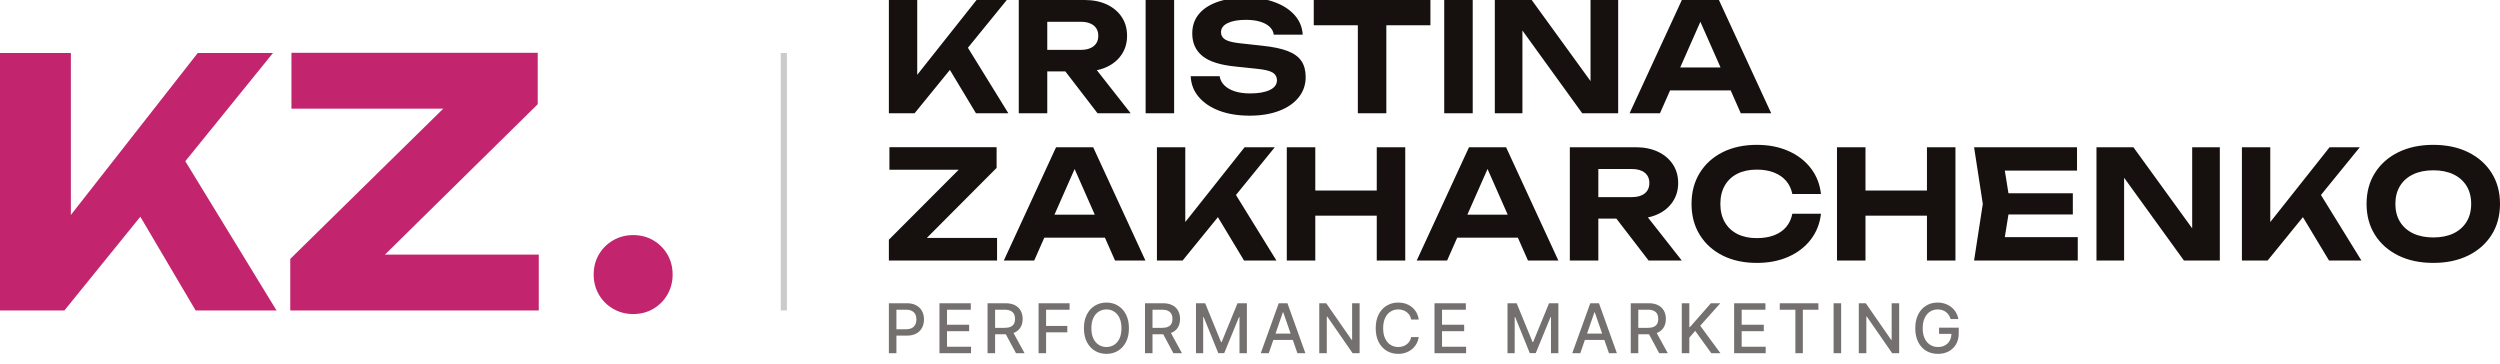
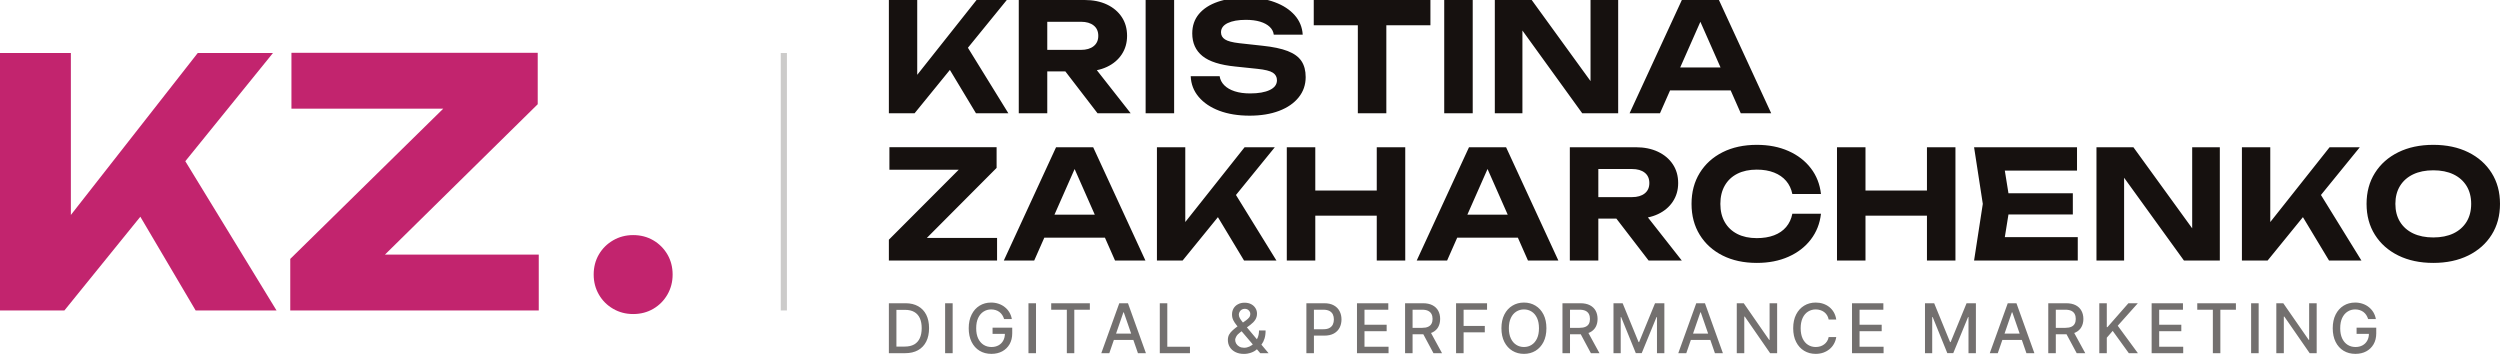
<svg xmlns="http://www.w3.org/2000/svg" width="699.20" height="101.66" viewBox="0 0 699.20 101.66" role="img" aria-label="Kristina Zakharchenko">
  <g transform="translate(-6.68,86.83)">
    <path d="M6.68 0.00V-72.00H26.50V-15.84L21.22 -19.97L61.98 -72.00H83.02L24.69 0.00ZM41.13 -34.35 55.64 -46.43 84.02 0.00H61.40Z" fill="#C2246E" />
    <path d="M87.86 0.00V-14.42L135.00 -60.71L149.43 -56.43H88.19V-72.06H157.07V-57.68L109.96 -11.31L97.59 -15.63H157.36V0.00Z" fill="#C2246E" />
    <path d="M183.76 1.00Q180.69 1.00 178.17 -0.46Q175.64 -1.92 174.18 -4.44Q172.72 -6.97 172.72 -10.04Q172.72 -13.17 174.18 -15.67Q175.64 -18.16 178.17 -19.62Q180.69 -21.08 183.76 -21.08Q186.89 -21.08 189.39 -19.62Q191.88 -18.16 193.34 -15.67Q194.80 -13.17 194.80 -10.04Q194.80 -6.97 193.34 -4.44Q191.88 -1.92 189.39 -0.46Q186.89 1.00 183.76 1.00Z" fill="#C2246E" />
  </g>
  <rect x="218.36" y="14.83" width="1.73" height="72.00" fill="#16110F" opacity="0.22" />
  <g transform="translate(245.51,31.68)">
    <path d="M3.09 0.00V-31.68H11.02V-6.40L8.86 -8.03L27.61 -31.68H36.07L10.28 0.00ZM18.23 -15.32 24.00 -20.26 36.51 0.00H27.45Z M44.94 -17.73H56.81Q59.07 -17.73 60.36 -18.77Q61.66 -19.80 61.66 -21.66Q61.66 -23.54 60.36 -24.56Q59.07 -25.59 56.81 -25.59H43.81L47.39 -29.52V0.00H39.42V-31.68H57.85Q61.40 -31.68 64.07 -30.42Q66.73 -29.16 68.22 -26.92Q69.71 -24.68 69.71 -21.66Q69.71 -18.72 68.22 -16.47Q66.73 -14.22 64.07 -12.97Q61.40 -11.72 57.85 -11.72H44.94ZM50.05 -14.83H59.07L70.72 0.00H61.45Z M74.90 -31.68H82.87V0.00H74.90Z M87.51 -10.36H95.60Q95.82 -8.90 96.91 -7.82Q98.00 -6.73 99.84 -6.14Q101.67 -5.55 104.13 -5.55Q107.61 -5.55 109.62 -6.51Q111.63 -7.47 111.63 -9.24Q111.63 -10.60 110.48 -11.35Q109.33 -12.10 106.14 -12.43L100.02 -13.07Q93.64 -13.70 90.79 -16.01Q87.94 -18.32 87.94 -22.33Q87.94 -25.53 89.81 -27.77Q91.69 -30.01 95.10 -31.18Q98.51 -32.35 103.08 -32.35Q107.58 -32.35 111.05 -31.05Q114.53 -29.76 116.59 -27.43Q118.65 -25.10 118.83 -21.99H110.74Q110.57 -23.26 109.59 -24.18Q108.62 -25.10 106.93 -25.62Q105.25 -26.13 102.92 -26.13Q99.74 -26.13 97.86 -25.23Q95.98 -24.32 95.98 -22.64Q95.98 -21.38 97.09 -20.66Q98.20 -19.93 101.08 -19.60L107.56 -18.89Q111.99 -18.43 114.64 -17.40Q117.30 -16.37 118.48 -14.60Q119.66 -12.83 119.66 -10.13Q119.66 -6.88 117.70 -4.45Q115.75 -2.01 112.22 -0.67Q108.69 0.67 103.98 0.67Q99.16 0.67 95.49 -0.71Q91.83 -2.10 89.73 -4.59Q87.64 -7.07 87.51 -10.36Z M134.25 -28.15H142.22V0.00H134.25ZM121.92 -31.68H154.55V-24.61H121.92Z M158.41 -31.68H166.38V0.00H158.41Z M201.92 -5.43 199.33 -4.97V-31.68H207.06V0.00H197.01L177.72 -26.69L180.28 -27.15V0.00H172.56V-31.68H182.88Z M218.94 -6.39V-12.82H240.83V-6.39ZM235.24 -31.68 249.86 0.00H241.35L228.83 -28.35H231.27L218.75 0.00H210.25L224.87 -31.68Z" fill="#16110F" />
  </g>
  <g transform="translate(246.85,72.86)">
    <path d="M1.75 0.00V-5.82L23.15 -27.26L28.81 -25.38H1.90V-31.70H31.88V-25.90L10.48 -4.42L5.62 -6.32H32.01V0.00Z M42.59 -6.39V-12.82H64.48V-6.39ZM58.89 -31.68 73.50 0.00H65.00L52.48 -28.35H54.92L42.40 0.00H33.90L48.51 -31.68Z M76.72 0.00V-31.68H84.65V-6.40L82.48 -8.03L101.24 -31.68H109.69L83.91 0.00ZM91.85 -15.32 97.63 -20.26 110.14 0.00H101.08Z M113.04 -31.68H121.01V0.00H113.04ZM138.20 -31.68H146.17V0.00H138.20ZM117.47 -19.58H141.58V-12.55H117.47Z M158.07 -6.39V-12.82H179.96V-6.39ZM174.37 -31.68 188.99 0.00H180.49L167.97 -28.35H170.40L157.88 0.00H149.38L164.00 -31.68Z M197.72 -17.73H209.60Q211.85 -17.73 213.15 -18.77Q214.44 -19.80 214.44 -21.66Q214.44 -23.54 213.15 -24.56Q211.85 -25.59 209.60 -25.59H196.60L200.17 -29.52V0.00H192.20V-31.68H210.64Q214.18 -31.68 216.85 -30.42Q219.51 -29.16 221.00 -26.92Q222.50 -24.68 222.50 -21.66Q222.50 -18.72 221.00 -16.47Q219.51 -14.22 216.85 -12.97Q214.18 -11.72 210.64 -11.72H197.72ZM202.83 -14.83H211.85L223.51 0.00H214.23Z M262.44 -13.08Q261.98 -8.98 259.60 -5.88Q257.23 -2.78 253.36 -1.06Q249.49 0.67 244.51 0.67Q239.03 0.67 234.92 -1.40Q230.82 -3.47 228.53 -7.19Q226.24 -10.90 226.24 -15.84Q226.24 -20.78 228.53 -24.49Q230.82 -28.21 234.92 -30.28Q239.03 -32.35 244.51 -32.35Q249.49 -32.35 253.36 -30.62Q257.23 -28.90 259.60 -25.81Q261.98 -22.72 262.44 -18.60H254.43Q254.00 -20.74 252.70 -22.26Q251.40 -23.78 249.32 -24.60Q247.24 -25.42 244.48 -25.42Q241.34 -25.42 239.05 -24.27Q236.76 -23.11 235.53 -20.95Q234.30 -18.79 234.30 -15.84Q234.30 -12.89 235.53 -10.74Q236.76 -8.59 239.05 -7.42Q241.34 -6.26 244.48 -6.26Q247.24 -6.26 249.32 -7.05Q251.40 -7.84 252.70 -9.37Q254.00 -10.90 254.43 -13.08Z M266.92 -31.68H274.89V0.00H266.92ZM292.08 -31.68H300.05V0.00H292.08ZM271.35 -19.58H295.46V-12.55H271.35Z M332.88 -18.81V-12.87H309.97V-18.81ZM315.35 -15.84 313.25 -2.75 309.92 -6.53H334.26V0.00H305.26L307.70 -15.84L305.26 -31.68H334.05V-25.15H309.92L313.25 -28.93Z M368.85 -5.43 366.26 -4.97V-31.68H373.99V0.00H363.95L344.66 -26.69L347.22 -27.15V0.00H339.49V-31.68H349.82Z M380.17 0.00V-31.68H388.10V-6.40L385.94 -8.03L404.69 -31.68H413.14L387.36 0.00ZM395.31 -15.32 401.08 -20.26 413.59 0.00H404.53Z M433.69 0.67Q428.11 0.67 423.91 -1.40Q419.71 -3.47 417.37 -7.19Q415.03 -10.90 415.03 -15.84Q415.03 -20.78 417.37 -24.49Q419.71 -28.21 423.91 -30.28Q428.11 -32.35 433.69 -32.35Q439.27 -32.35 443.47 -30.28Q447.67 -28.21 450.01 -24.49Q452.35 -20.78 452.35 -15.84Q452.35 -10.90 450.01 -7.19Q447.67 -3.47 443.47 -1.40Q439.27 0.67 433.69 0.67ZM433.69 -6.45Q436.96 -6.45 439.33 -7.58Q441.70 -8.72 443.00 -10.83Q444.29 -12.94 444.29 -15.84Q444.29 -18.74 443.00 -20.85Q441.70 -22.96 439.33 -24.10Q436.96 -25.23 433.69 -25.23Q430.44 -25.23 428.06 -24.10Q425.68 -22.96 424.38 -20.85Q423.09 -18.74 423.09 -15.84Q423.09 -12.94 424.38 -10.83Q425.68 -8.72 428.06 -7.58Q430.44 -6.45 433.69 -6.45Z" fill="#16110F" />
  </g>
  <g transform="translate(247.48,98.78)">
-     <path d="M1.12 0.00V-13.97H6.11Q7.73 -13.97 8.80 -13.37Q9.87 -12.78 10.41 -11.75Q10.94 -10.73 10.94 -9.44Q10.94 -8.16 10.41 -7.13Q9.87 -6.10 8.80 -5.50Q7.72 -4.91 6.10 -4.91H2.68V-6.70H5.90Q6.93 -6.70 7.58 -7.05Q8.22 -7.41 8.52 -8.03Q8.82 -8.65 8.82 -9.44Q8.82 -10.24 8.52 -10.85Q8.22 -11.46 7.57 -11.81Q6.93 -12.16 5.88 -12.16H3.23V0.00Z M15.27 0.00V-13.97H24.03V-12.16H17.38V-7.95H23.57V-6.15H17.38V-1.81H24.10V0.00Z M28.72 0.00V-13.97H33.70Q35.33 -13.97 36.40 -13.41Q37.47 -12.85 38.00 -11.86Q38.54 -10.87 38.54 -9.58Q38.54 -8.30 38.00 -7.33Q37.47 -6.36 36.39 -5.82Q35.32 -5.29 33.69 -5.29H29.93V-7.09H33.49Q34.53 -7.09 35.17 -7.39Q35.81 -7.68 36.11 -8.24Q36.41 -8.80 36.41 -9.58Q36.41 -10.38 36.11 -10.96Q35.81 -11.53 35.16 -11.85Q34.52 -12.16 33.48 -12.16H30.83V0.00ZM36.67 0.00 33.28 -6.31H35.62L39.07 0.00Z M42.99 0.00V-13.97H51.66V-12.16H45.09V-7.63H51.03V-5.83H45.09V0.00Z M61.97 0.19Q60.17 0.19 58.74 -0.67Q57.31 -1.54 56.49 -3.14Q55.67 -4.75 55.67 -6.98Q55.67 -9.21 56.49 -10.82Q57.31 -12.43 58.74 -13.29Q60.17 -14.16 61.97 -14.16Q63.78 -14.16 65.20 -13.29Q66.62 -12.43 67.44 -10.82Q68.26 -9.21 68.26 -6.98Q68.26 -4.75 67.44 -3.14Q66.62 -1.54 65.20 -0.67Q63.78 0.19 61.97 0.19ZM61.97 -1.73Q63.17 -1.73 64.12 -2.34Q65.07 -2.94 65.62 -4.11Q66.17 -5.28 66.17 -6.98Q66.17 -8.68 65.62 -9.86Q65.07 -11.03 64.12 -11.63Q63.17 -12.24 61.97 -12.24Q60.77 -12.24 59.82 -11.63Q58.86 -11.03 58.31 -9.86Q57.76 -8.68 57.76 -6.98Q57.76 -5.28 58.31 -4.11Q58.86 -2.94 59.82 -2.34Q60.77 -1.73 61.97 -1.73Z M72.75 0.00V-13.97H77.73Q79.35 -13.97 80.42 -13.41Q81.49 -12.85 82.03 -11.86Q82.56 -10.87 82.56 -9.58Q82.56 -8.30 82.03 -7.33Q81.50 -6.36 80.42 -5.82Q79.34 -5.29 77.72 -5.29H73.95V-7.09H77.52Q78.55 -7.09 79.20 -7.39Q79.84 -7.68 80.14 -8.24Q80.44 -8.80 80.44 -9.58Q80.44 -10.38 80.14 -10.96Q79.83 -11.53 79.19 -11.85Q78.55 -12.16 77.50 -12.16H74.85V0.00ZM80.69 0.00 77.31 -6.31H79.65L83.09 0.00Z M87.01 -13.97H89.58L94.02 -3.12H94.19L98.63 -13.97H101.25V0.00H99.18V-10.11H99.05L94.91 -0.02H93.25L89.16 -10.11H89.03V0.00H87.01Z M107.37 0.00H105.13L110.16 -13.97H112.59L117.61 0.00H115.38L111.42 -11.43H111.31ZM107.75 -5.47H115.00V-3.70H107.75Z M132.78 -13.97V0.00H130.82L123.73 -10.24H123.60V0.00H121.49V-13.97H123.44L130.55 -3.72H130.68V-13.97Z M143.56 0.19Q141.75 0.19 140.33 -0.67Q138.91 -1.54 138.09 -3.14Q137.28 -4.75 137.28 -6.98Q137.28 -9.21 138.09 -10.82Q138.91 -12.43 140.34 -13.29Q141.76 -14.16 143.56 -14.16Q144.66 -14.16 145.63 -13.84Q146.60 -13.52 147.37 -12.91Q148.14 -12.30 148.64 -11.42Q149.14 -10.54 149.31 -9.42H147.20Q147.07 -10.10 146.74 -10.63Q146.41 -11.15 145.92 -11.51Q145.44 -11.87 144.84 -12.05Q144.25 -12.24 143.58 -12.24Q142.38 -12.24 141.42 -11.63Q140.46 -11.02 139.91 -9.85Q139.36 -8.67 139.36 -6.98Q139.36 -5.27 139.92 -4.10Q140.47 -2.93 141.42 -2.33Q142.38 -1.73 143.58 -1.73Q144.24 -1.73 144.83 -1.91Q145.42 -2.09 145.91 -2.45Q146.39 -2.80 146.73 -3.32Q147.06 -3.83 147.20 -4.50H149.31Q149.15 -3.46 148.66 -2.60Q148.18 -1.74 147.42 -1.12Q146.66 -0.50 145.68 -0.15Q144.71 0.19 143.56 0.19Z M153.72 0.00V-13.97H162.49V-12.16H155.83V-7.95H162.02V-6.15H155.83V-1.81H162.56V0.00Z M174.14 -13.97H176.70L181.15 -3.12H181.31L185.76 -13.97H188.37V0.00H186.30V-10.11H186.18L182.04 -0.02H180.37L176.28 -10.11H176.15V0.00H174.14Z M194.50 0.00H192.25L197.29 -13.97H199.72L204.73 0.00H202.51L198.55 -11.43H198.44ZM194.87 -5.47H202.12V-3.70H194.87Z M208.61 0.00V-13.97H213.60Q215.22 -13.97 216.29 -13.41Q217.36 -12.85 217.90 -11.86Q218.43 -10.87 218.43 -9.58Q218.43 -8.30 217.90 -7.33Q217.36 -6.36 216.29 -5.82Q215.21 -5.29 213.59 -5.29H209.82V-7.09H213.39Q214.42 -7.09 215.07 -7.39Q215.71 -7.68 216.01 -8.24Q216.30 -8.80 216.30 -9.58Q216.30 -10.38 216.00 -10.96Q215.70 -11.53 215.06 -11.85Q214.41 -12.16 213.37 -12.16H210.72V0.00ZM216.56 0.00 213.18 -6.31H215.51L218.96 0.00Z M222.88 0.00V-13.97H224.99V-7.29H225.16L231.02 -13.97H233.66L228.04 -7.68L233.69 0.00H231.14L226.63 -6.24L224.99 -4.33V0.00Z M237.52 0.00V-13.97H246.28V-12.16H239.63V-7.95H245.82V-6.15H239.63V-1.81H246.35V0.00Z M250.28 -12.16V-13.97H261.09V-12.16H256.74V0.00H254.65V-12.16Z M267.45 -13.97V0.00H265.34V-13.97Z M283.68 -13.97V0.00H281.72L274.63 -10.24H274.50V0.00H272.39V-13.97H274.34L281.45 -3.72H281.58V-13.97Z M294.53 0.19Q292.63 0.19 291.20 -0.68Q289.77 -1.55 288.98 -3.16Q288.18 -4.77 288.18 -6.97Q288.18 -9.20 288.99 -10.81Q289.80 -12.43 291.21 -13.29Q292.62 -14.16 294.43 -14.16Q295.56 -14.16 296.54 -13.82Q297.52 -13.49 298.28 -12.87Q299.05 -12.26 299.55 -11.41Q300.05 -10.57 300.23 -9.55H298.07Q297.88 -10.18 297.55 -10.67Q297.22 -11.17 296.76 -11.52Q296.30 -11.87 295.72 -12.05Q295.14 -12.24 294.45 -12.24Q293.27 -12.24 292.32 -11.63Q291.37 -11.03 290.82 -9.85Q290.26 -8.68 290.26 -6.98Q290.26 -5.29 290.82 -4.12Q291.37 -2.95 292.34 -2.34Q293.30 -1.73 294.53 -1.73Q295.67 -1.73 296.51 -2.20Q297.35 -2.66 297.82 -3.51Q298.29 -4.35 298.29 -5.50L298.84 -5.40H294.84V-7.14H300.34V-5.55Q300.34 -3.79 299.60 -2.50Q298.85 -1.22 297.53 -0.51Q296.22 0.19 294.53 0.19Z" fill="#16110F" opacity="0.6" />
+     <path d="M5.65 0.00H2.20V-1.85H5.53Q7.13 -1.85 8.19 -2.44Q9.24 -3.04 9.77 -4.20Q10.30 -5.35 10.30 -7.00Q10.30 -8.65 9.78 -9.79Q9.26 -10.93 8.22 -11.53Q7.19 -12.12 5.66 -12.12H2.13V-13.97H5.79Q7.85 -13.97 9.32 -13.13Q10.79 -12.30 11.58 -10.74Q12.36 -9.17 12.36 -7.00Q12.36 -4.82 11.57 -3.25Q10.78 -1.68 9.28 -0.84Q7.78 0.00 5.65 0.00ZM3.23 -13.97V0.00H1.12V-13.97Z M18.96 -13.97V0.00H16.85V-13.97Z M29.80 0.19Q27.91 0.19 26.48 -0.68Q25.05 -1.55 24.25 -3.16Q23.45 -4.77 23.45 -6.97Q23.45 -9.20 24.27 -10.81Q25.08 -12.43 26.49 -13.29Q27.90 -14.16 29.71 -14.16Q30.84 -14.16 31.82 -13.82Q32.80 -13.49 33.56 -12.87Q34.33 -12.26 34.83 -11.41Q35.33 -10.57 35.51 -9.55H33.35Q33.15 -10.18 32.83 -10.67Q32.50 -11.17 32.04 -11.52Q31.58 -11.87 31.00 -12.05Q30.42 -12.24 29.72 -12.24Q28.55 -12.24 27.60 -11.63Q26.65 -11.03 26.09 -9.85Q25.54 -8.68 25.54 -6.98Q25.54 -5.29 26.09 -4.12Q26.65 -2.95 27.61 -2.34Q28.58 -1.73 29.81 -1.73Q30.94 -1.73 31.79 -2.20Q32.63 -2.66 33.10 -3.51Q33.57 -4.35 33.57 -5.50L34.12 -5.40H30.12V-7.14H35.62V-5.55Q35.62 -3.79 34.87 -2.50Q34.13 -1.22 32.81 -0.51Q31.50 0.19 29.80 0.19Z M42.27 -13.97V0.00H40.16V-13.97Z M46.52 -12.16V-13.97H57.33V-12.16H52.98V0.00H50.89V-12.16Z M62.77 0.00H60.53L65.56 -13.97H67.99L73.01 0.00H70.78L66.82 -11.43H66.71ZM63.14 -5.47H70.40V-3.70H63.14Z M76.89 0.00V-13.97H78.99V-1.81H85.33V0.00Z M100.45 0.20Q99.05 0.20 98.04 -0.31Q97.02 -0.82 96.47 -1.71Q95.93 -2.59 95.93 -3.71Q95.93 -4.57 96.29 -5.22Q96.66 -5.87 97.30 -6.43Q97.94 -7.00 98.75 -7.59L101.00 -9.18Q101.55 -9.58 101.88 -9.99Q102.20 -10.39 102.20 -11.01Q102.20 -11.51 101.78 -11.96Q101.36 -12.41 100.65 -12.41Q100.16 -12.41 99.79 -12.18Q99.42 -11.94 99.21 -11.56Q99.00 -11.19 99.00 -10.78Q99.00 -10.31 99.26 -9.82Q99.53 -9.33 99.95 -8.82Q100.36 -8.31 100.82 -7.74L107.31 0.00H104.99L99.63 -6.30Q98.96 -7.10 98.38 -7.81Q97.80 -8.52 97.44 -9.24Q97.09 -9.96 97.09 -10.81Q97.09 -11.78 97.52 -12.52Q97.96 -13.27 98.76 -13.69Q99.55 -14.12 100.60 -14.12Q101.68 -14.12 102.46 -13.70Q103.24 -13.28 103.66 -12.58Q104.08 -11.89 104.08 -11.07Q104.08 -10.08 103.58 -9.32Q103.08 -8.57 102.22 -7.93L99.41 -5.86Q98.59 -5.26 98.28 -4.67Q97.97 -4.09 97.97 -3.77Q97.97 -3.16 98.28 -2.65Q98.59 -2.14 99.15 -1.83Q99.71 -1.52 100.47 -1.52Q101.24 -1.52 101.98 -1.86Q102.72 -2.20 103.32 -2.83Q103.92 -3.47 104.28 -4.36Q104.64 -5.25 104.64 -6.35H106.48Q106.48 -4.99 106.17 -4.06Q105.87 -3.13 105.43 -2.55Q105.00 -1.96 104.62 -1.64Q104.50 -1.53 104.39 -1.42Q104.28 -1.31 104.16 -1.20Q103.44 -0.49 102.44 -0.15Q101.43 0.20 100.45 0.20Z M117.89 0.00V-13.97H122.88Q124.50 -13.97 125.57 -13.37Q126.64 -12.78 127.17 -11.75Q127.71 -10.73 127.71 -9.44Q127.71 -8.16 127.18 -7.13Q126.64 -6.10 125.57 -5.50Q124.49 -4.91 122.87 -4.91H119.45V-6.70H122.67Q123.70 -6.70 124.34 -7.05Q124.99 -7.41 125.29 -8.03Q125.58 -8.65 125.58 -9.44Q125.58 -10.24 125.29 -10.85Q124.99 -11.46 124.34 -11.81Q123.69 -12.16 122.65 -12.16H120.00V0.00Z M132.04 0.00V-13.97H140.80V-12.16H134.14V-7.95H140.34V-6.15H134.14V-1.81H140.87V0.00Z M145.49 0.00V-13.97H150.47Q152.09 -13.97 153.16 -13.41Q154.23 -12.85 154.77 -11.86Q155.30 -10.87 155.30 -9.58Q155.30 -8.30 154.77 -7.33Q154.24 -6.36 153.16 -5.82Q152.08 -5.29 150.46 -5.29H146.69V-7.09H150.26Q151.30 -7.09 151.94 -7.39Q152.58 -7.68 152.88 -8.24Q153.18 -8.80 153.18 -9.58Q153.18 -10.38 152.88 -10.96Q152.57 -11.53 151.93 -11.85Q151.29 -12.16 150.25 -12.16H147.59V0.00ZM153.43 0.00 150.05 -6.31H152.39L155.83 0.00Z M159.75 0.00V-13.97H168.42V-12.16H161.86V-7.63H167.79V-5.83H161.86V0.00Z M178.74 0.19Q176.93 0.19 175.51 -0.67Q174.08 -1.54 173.26 -3.14Q172.44 -4.75 172.44 -6.98Q172.44 -9.21 173.26 -10.82Q174.08 -12.43 175.51 -13.29Q176.93 -14.16 178.74 -14.16Q180.55 -14.16 181.97 -13.29Q183.39 -12.43 184.21 -10.82Q185.02 -9.21 185.02 -6.98Q185.02 -4.75 184.21 -3.14Q183.39 -1.54 181.97 -0.67Q180.55 0.19 178.74 0.19ZM178.74 -1.73Q179.94 -1.73 180.89 -2.34Q181.84 -2.94 182.39 -4.11Q182.94 -5.28 182.94 -6.98Q182.94 -8.68 182.39 -9.86Q181.84 -11.03 180.89 -11.63Q179.94 -12.24 178.74 -12.24Q177.54 -12.24 176.59 -11.63Q175.63 -11.03 175.08 -9.86Q174.52 -8.68 174.52 -6.98Q174.52 -5.28 175.08 -4.11Q175.63 -2.94 176.59 -2.34Q177.54 -1.73 178.74 -1.73Z M189.51 0.00V-13.97H194.50Q196.12 -13.97 197.19 -13.41Q198.26 -12.85 198.80 -11.86Q199.33 -10.87 199.33 -9.58Q199.33 -8.30 198.80 -7.33Q198.26 -6.36 197.19 -5.82Q196.11 -5.29 194.49 -5.29H190.72V-7.09H194.29Q195.32 -7.09 195.97 -7.39Q196.61 -7.68 196.91 -8.24Q197.20 -8.80 197.20 -9.58Q197.20 -10.38 196.90 -10.96Q196.60 -11.53 195.96 -11.85Q195.31 -12.16 194.27 -12.16H191.62V0.00ZM197.46 0.00 194.08 -6.31H196.41L199.86 0.00Z M203.78 -13.97H206.34L210.79 -3.12H210.95L215.40 -13.97H218.01V0.00H215.94V-10.11H215.82L211.68 -0.02H210.02L205.92 -10.11H205.80V0.00H203.78Z M224.14 0.00H221.90L226.93 -13.97H229.36L234.38 0.00H232.15L228.19 -11.43H228.08ZM224.51 -5.47H231.77V-3.70H224.51Z M249.55 -13.97V0.00H247.59L240.50 -10.24H240.36V0.00H238.26V-13.97H240.21L247.32 -3.72H247.44V-13.97Z M260.33 0.19Q258.52 0.19 257.10 -0.67Q255.67 -1.54 254.86 -3.14Q254.04 -4.75 254.04 -6.98Q254.04 -9.21 254.86 -10.82Q255.68 -12.43 257.10 -13.29Q258.53 -14.16 260.33 -14.16Q261.43 -14.16 262.40 -13.84Q263.37 -13.52 264.14 -12.91Q264.90 -12.30 265.41 -11.42Q265.91 -10.54 266.08 -9.42H263.96Q263.84 -10.10 263.50 -10.63Q263.17 -11.15 262.69 -11.51Q262.20 -11.87 261.61 -12.05Q261.01 -12.24 260.35 -12.24Q259.15 -12.24 258.19 -11.63Q257.23 -11.02 256.68 -9.85Q256.13 -8.67 256.13 -6.98Q256.13 -5.27 256.68 -4.10Q257.24 -2.93 258.19 -2.33Q259.15 -1.73 260.34 -1.73Q261.00 -1.73 261.60 -1.91Q262.19 -2.09 262.68 -2.45Q263.16 -2.80 263.50 -3.32Q263.83 -3.83 263.96 -4.50H266.08Q265.92 -3.46 265.43 -2.60Q264.95 -1.74 264.19 -1.12Q263.43 -0.50 262.45 -0.15Q261.47 0.19 260.33 0.19Z M270.49 0.00V-13.97H279.26V-12.16H272.60V-7.95H278.79V-6.15H272.60V-1.81H279.32V0.00Z M290.90 -13.97H293.47L297.91 -3.12H298.08L302.53 -13.97H305.14V0.00H303.07V-10.11H302.95L298.81 -0.02H297.14L293.05 -10.11H292.92V0.00H290.90Z M311.26 0.00H309.02L314.05 -13.97H316.48L321.50 0.00H319.27L315.32 -11.43H315.20ZM311.64 -5.47H318.89V-3.70H311.64Z M325.38 0.00V-13.97H330.36Q331.99 -13.97 333.06 -13.41Q334.13 -12.85 334.66 -11.86Q335.20 -10.87 335.20 -9.58Q335.20 -8.30 334.66 -7.33Q334.13 -6.36 333.05 -5.82Q331.98 -5.29 330.35 -5.29H326.59V-7.09H330.15Q331.19 -7.09 331.83 -7.39Q332.48 -7.68 332.77 -8.24Q333.07 -8.80 333.07 -9.58Q333.07 -10.38 332.77 -10.96Q332.47 -11.53 331.83 -11.85Q331.18 -12.16 330.14 -12.16H327.49V0.00ZM333.33 0.00 329.94 -6.31H332.28L335.73 0.00Z M339.65 0.00V-13.97H341.75V-7.29H341.93L347.79 -13.97H350.43L344.81 -7.68L350.45 0.00H347.91L343.40 -6.24L341.75 -4.33V0.00Z M354.29 0.00V-13.97H363.05V-12.16H356.40V-7.95H362.59V-6.15H356.40V-1.81H363.12V0.00Z M367.05 -12.16V-13.97H377.86V-12.16H373.51V0.00H371.41V-12.16Z M384.22 -13.97V0.00H382.11V-13.97Z M400.45 -13.97V0.00H398.49L391.40 -10.24H391.26V0.00H389.16V-13.97H391.11L398.22 -3.72H398.34V-13.97Z M411.29 0.19Q409.40 0.19 407.97 -0.68Q406.54 -1.55 405.74 -3.16Q404.94 -4.77 404.94 -6.97Q404.94 -9.20 405.75 -10.81Q406.57 -12.43 407.98 -13.29Q409.39 -14.16 411.20 -14.16Q412.33 -14.16 413.31 -13.82Q414.29 -13.49 415.05 -12.87Q415.82 -12.26 416.32 -11.41Q416.82 -10.57 417.00 -9.55H414.84Q414.64 -10.18 414.32 -10.67Q413.99 -11.17 413.53 -11.52Q413.06 -11.87 412.49 -12.05Q411.91 -12.24 411.21 -12.24Q410.03 -12.24 409.09 -11.63Q408.14 -11.03 407.58 -9.85Q407.03 -8.68 407.03 -6.98Q407.03 -5.29 407.58 -4.12Q408.14 -2.95 409.10 -2.34Q410.07 -1.73 411.30 -1.73Q412.43 -1.73 413.28 -2.20Q414.12 -2.66 414.59 -3.51Q415.06 -4.35 415.06 -5.50L415.61 -5.40H411.61V-7.14H417.11V-5.55Q417.11 -3.79 416.36 -2.50Q415.62 -1.22 414.30 -0.51Q412.99 0.19 411.29 0.19Z" fill="#16110F" opacity="0.6" />
  </g>
</svg>
